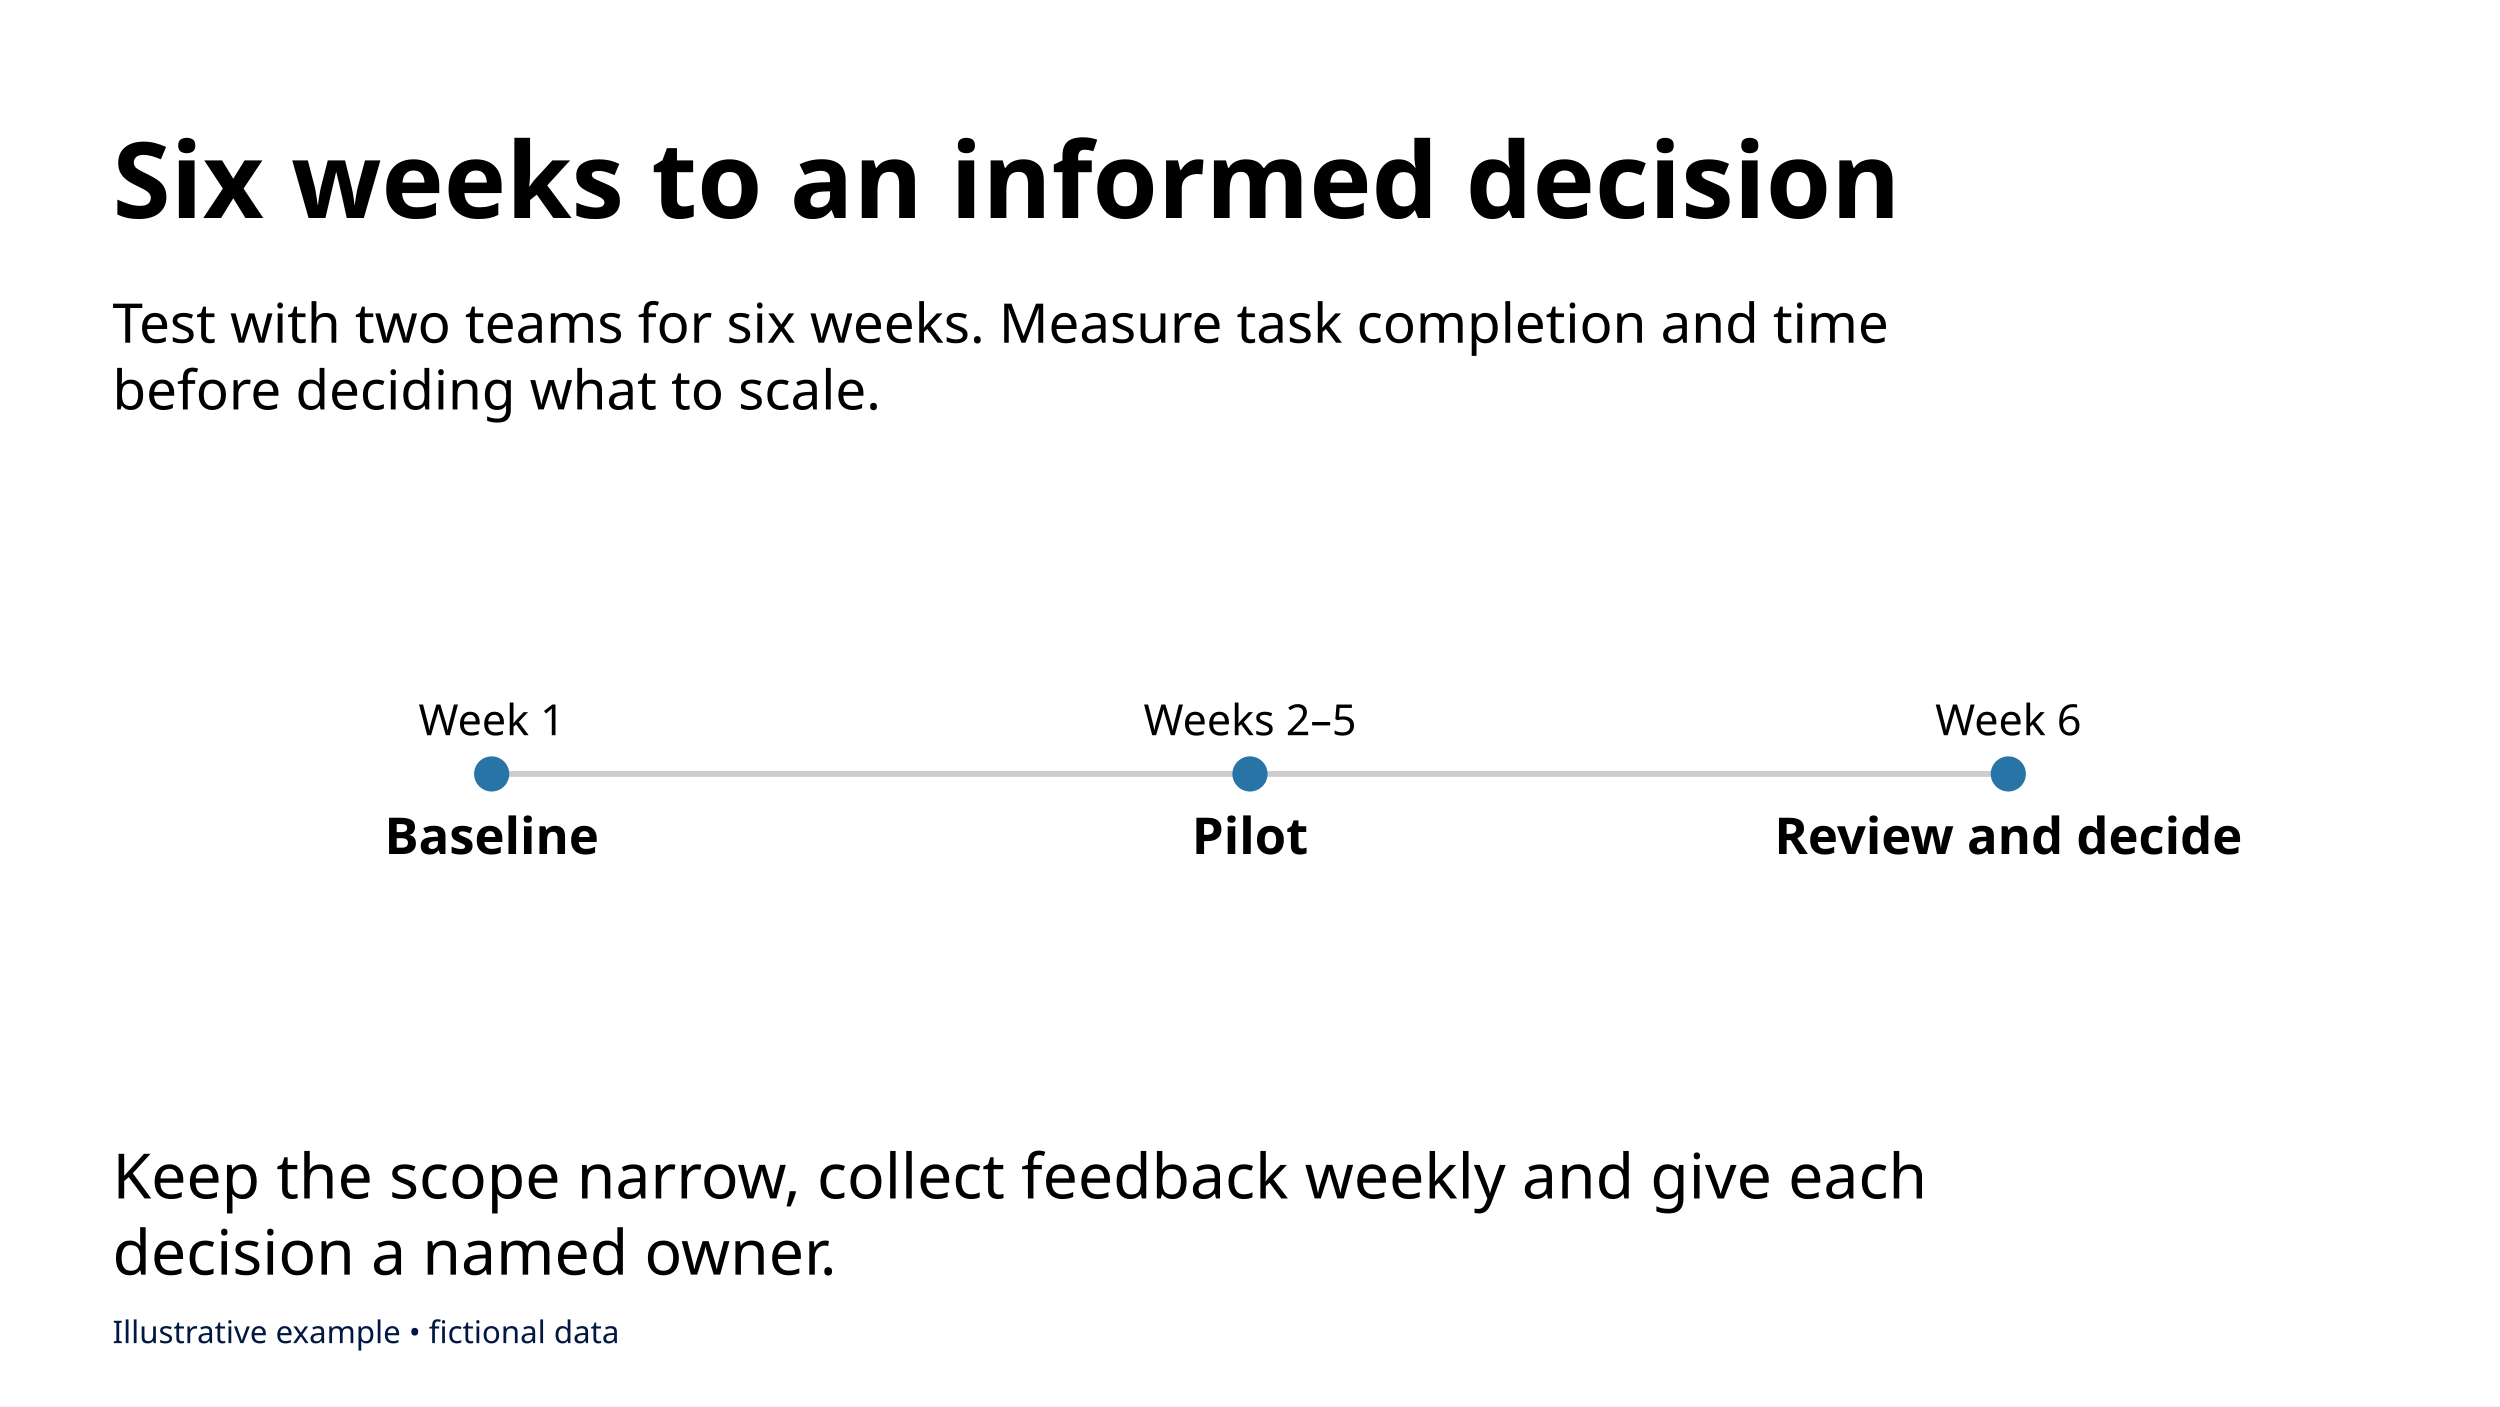
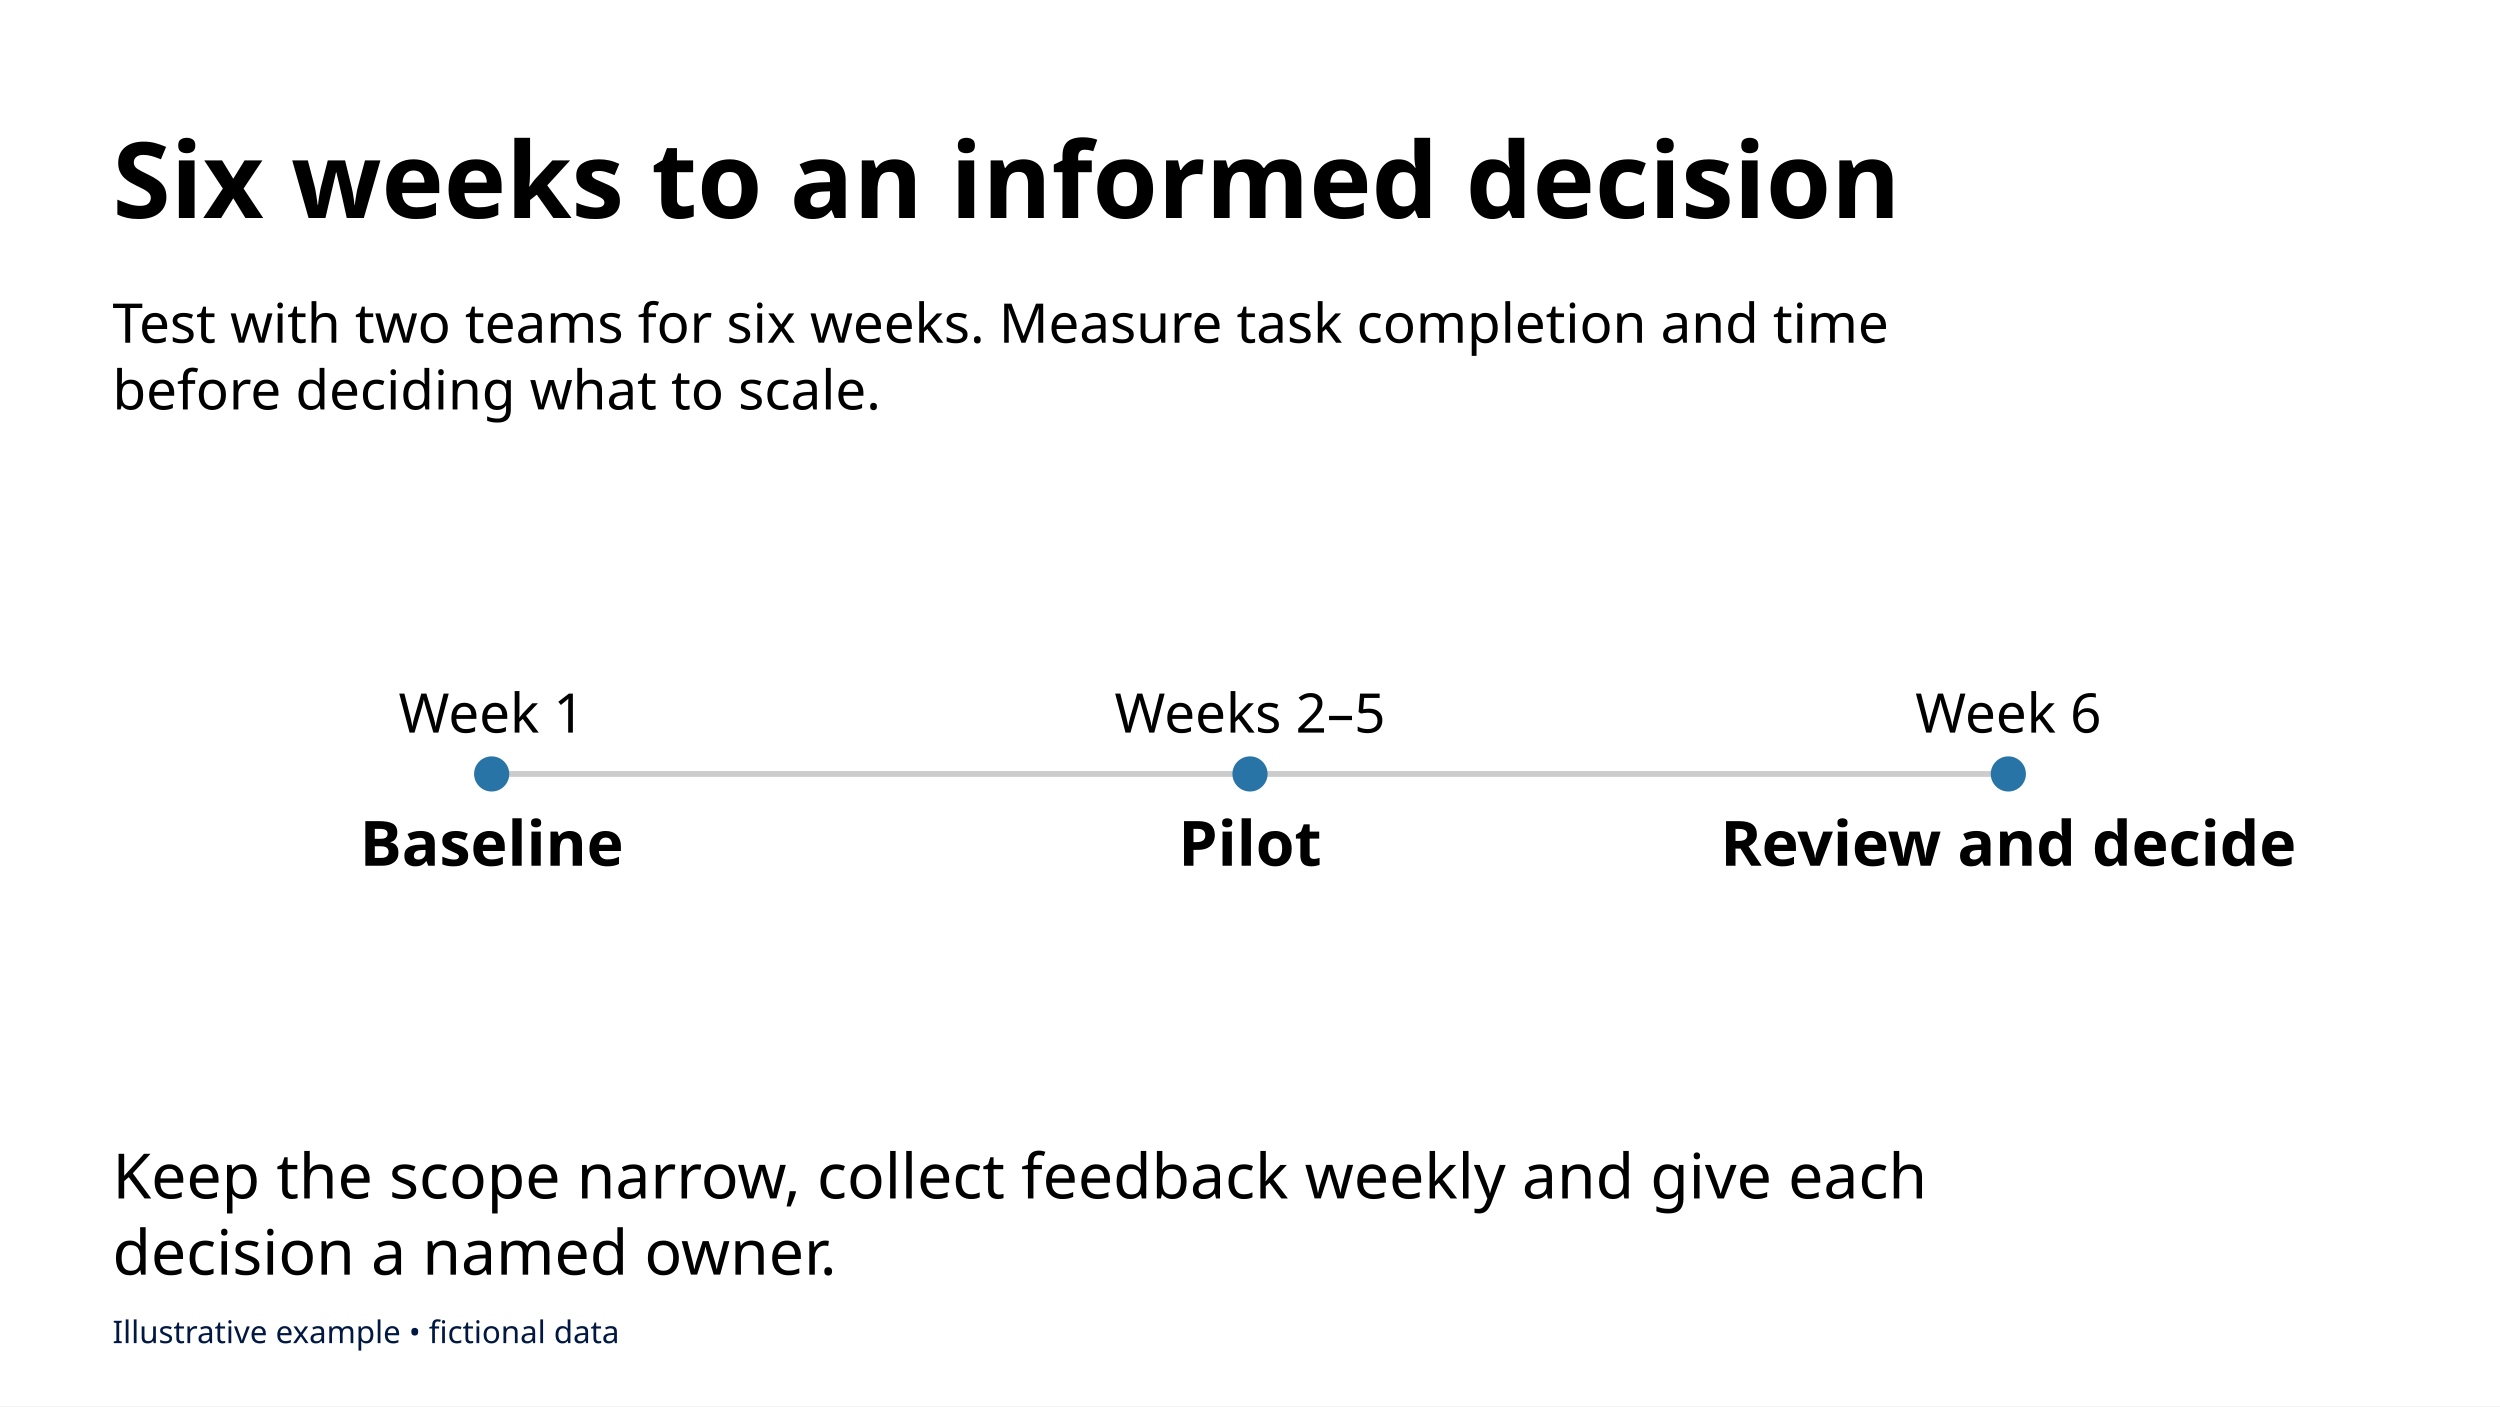
<svg xmlns="http://www.w3.org/2000/svg" aria-label="Six weeks to an informed decision" aria-roledescription="slide" height="720" role="group" viewBox="0 0 1280 720" width="1280">
  <rect aria-hidden="true" fill="#FFFFFF" height="720" opacity="1" width="1280" x="0" y="0" />
  <g>
    <text fill="#000000" font-family="Aptos Display, sans-serif" font-size="54" font-weight="700" style="white-space:pre" text-anchor="start" x="57.6" xml:space="preserve" y="111.6">Six weeks to an informed decision</text>
  </g>
  <g>
    <text fill="#000000" font-family="Aptos, sans-serif" font-size="28" font-weight="400" style="white-space:pre" text-anchor="start" x="57.6" xml:space="preserve" y="175.48">Test with two teams for six weeks. Measure task completion and time </text>
    <text fill="#000000" font-family="Aptos, sans-serif" font-size="28" font-weight="400" style="white-space:pre" text-anchor="start" x="57.6" xml:space="preserve" y="209.64">before deciding what to scale.</text>
  </g>
  <g>
    <line aria-hidden="true" stroke="#CCCCCC" stroke-width="3" x1="251.733" x2="1028.267" y1="396.26" y2="396.26" />
    <circle aria-hidden="true" cx="251.733" cy="396.26" fill="#2874A6" r="9" />
    <circle aria-hidden="true" cx="640" cy="396.26" fill="#2874A6" r="9" />
    <circle aria-hidden="true" cx="1028.267" cy="396.26" fill="#2874A6" r="9" />
    <g>
      <g>
-         <text fill="#000000" font-family="Aptos, sans-serif" font-size="22" font-weight="500" style="white-space:pre" text-anchor="middle" x="251.733" xml:space="preserve" y="376.42">Week 1</text>
+         <text fill="#000000" font-family="Aptos, sans-serif" font-size="28" font-weight="500" style="white-space:pre" text-anchor="middle" x="251.733" xml:space="preserve" y="375.1">Week 1</text>
      </g>
    </g>
    <g>
      <g>
-         <text fill="#000000" font-family="Aptos, sans-serif" font-size="26" font-weight="600" style="white-space:pre" text-anchor="middle" x="251.733" xml:space="preserve" y="437.26">Baseline</text>
+         <text fill="#000000" font-family="Aptos, sans-serif" font-size="32" font-weight="600" style="white-space:pre" text-anchor="middle" x="251.733" xml:space="preserve" y="443.26">Baseline</text>
      </g>
    </g>
    <g>
      <g>
-         <text fill="#000000" font-family="Aptos, sans-serif" font-size="22" font-weight="500" style="white-space:pre" text-anchor="middle" x="640" xml:space="preserve" y="376.42">Weeks 2–5</text>
+         <text fill="#000000" font-family="Aptos, sans-serif" font-size="28" font-weight="500" style="white-space:pre" text-anchor="middle" x="640" xml:space="preserve" y="375.1">Weeks 2–5</text>
      </g>
    </g>
    <g>
      <g>
-         <text fill="#000000" font-family="Aptos, sans-serif" font-size="26" font-weight="600" style="white-space:pre" text-anchor="middle" x="640" xml:space="preserve" y="437.26">Pilot</text>
+         <text fill="#000000" font-family="Aptos, sans-serif" font-size="32" font-weight="600" style="white-space:pre" text-anchor="middle" x="640" xml:space="preserve" y="443.26">Pilot</text>
      </g>
    </g>
    <g>
      <g>
-         <text fill="#000000" font-family="Aptos, sans-serif" font-size="22" font-weight="500" style="white-space:pre" text-anchor="middle" x="1028.267" xml:space="preserve" y="376.42">Week 6</text>
+         <text fill="#000000" font-family="Aptos, sans-serif" font-size="28" font-weight="500" style="white-space:pre" text-anchor="middle" x="1028.267" xml:space="preserve" y="375.1">Week 6</text>
      </g>
    </g>
    <g>
      <g>
-         <text fill="#000000" font-family="Aptos, sans-serif" font-size="26" font-weight="600" style="white-space:pre" text-anchor="middle" x="1028.267" xml:space="preserve" y="437.26">Review and decide</text>
+         <text fill="#000000" font-family="Aptos, sans-serif" font-size="32" font-weight="600" style="white-space:pre" text-anchor="middle" x="1028.267" xml:space="preserve" y="443.26">Review and decide</text>
      </g>
    </g>
  </g>
  <g>
    <text fill="#000000" font-family="Aptos, sans-serif" font-size="32" font-weight="400" style="white-space:pre" text-anchor="start" x="57.6" xml:space="preserve" y="613.6">Keep the scope narrow, collect feedback weekly and give each </text>
    <text fill="#000000" font-family="Aptos, sans-serif" font-size="32" font-weight="400" style="white-space:pre" text-anchor="start" x="57.6" xml:space="preserve" y="652.64">decision a named owner.</text>
  </g>
  <g />
  <g>
    <g>
      <g>
        <text fill="#011842" font-family="Aptos, sans-serif" font-size="16" font-weight="400" style="white-space:pre" text-anchor="start" x="57.6" xml:space="preserve" y="687.68">Illustrative example • fictional data</text>
      </g>
    </g>
  </g>
</svg>
